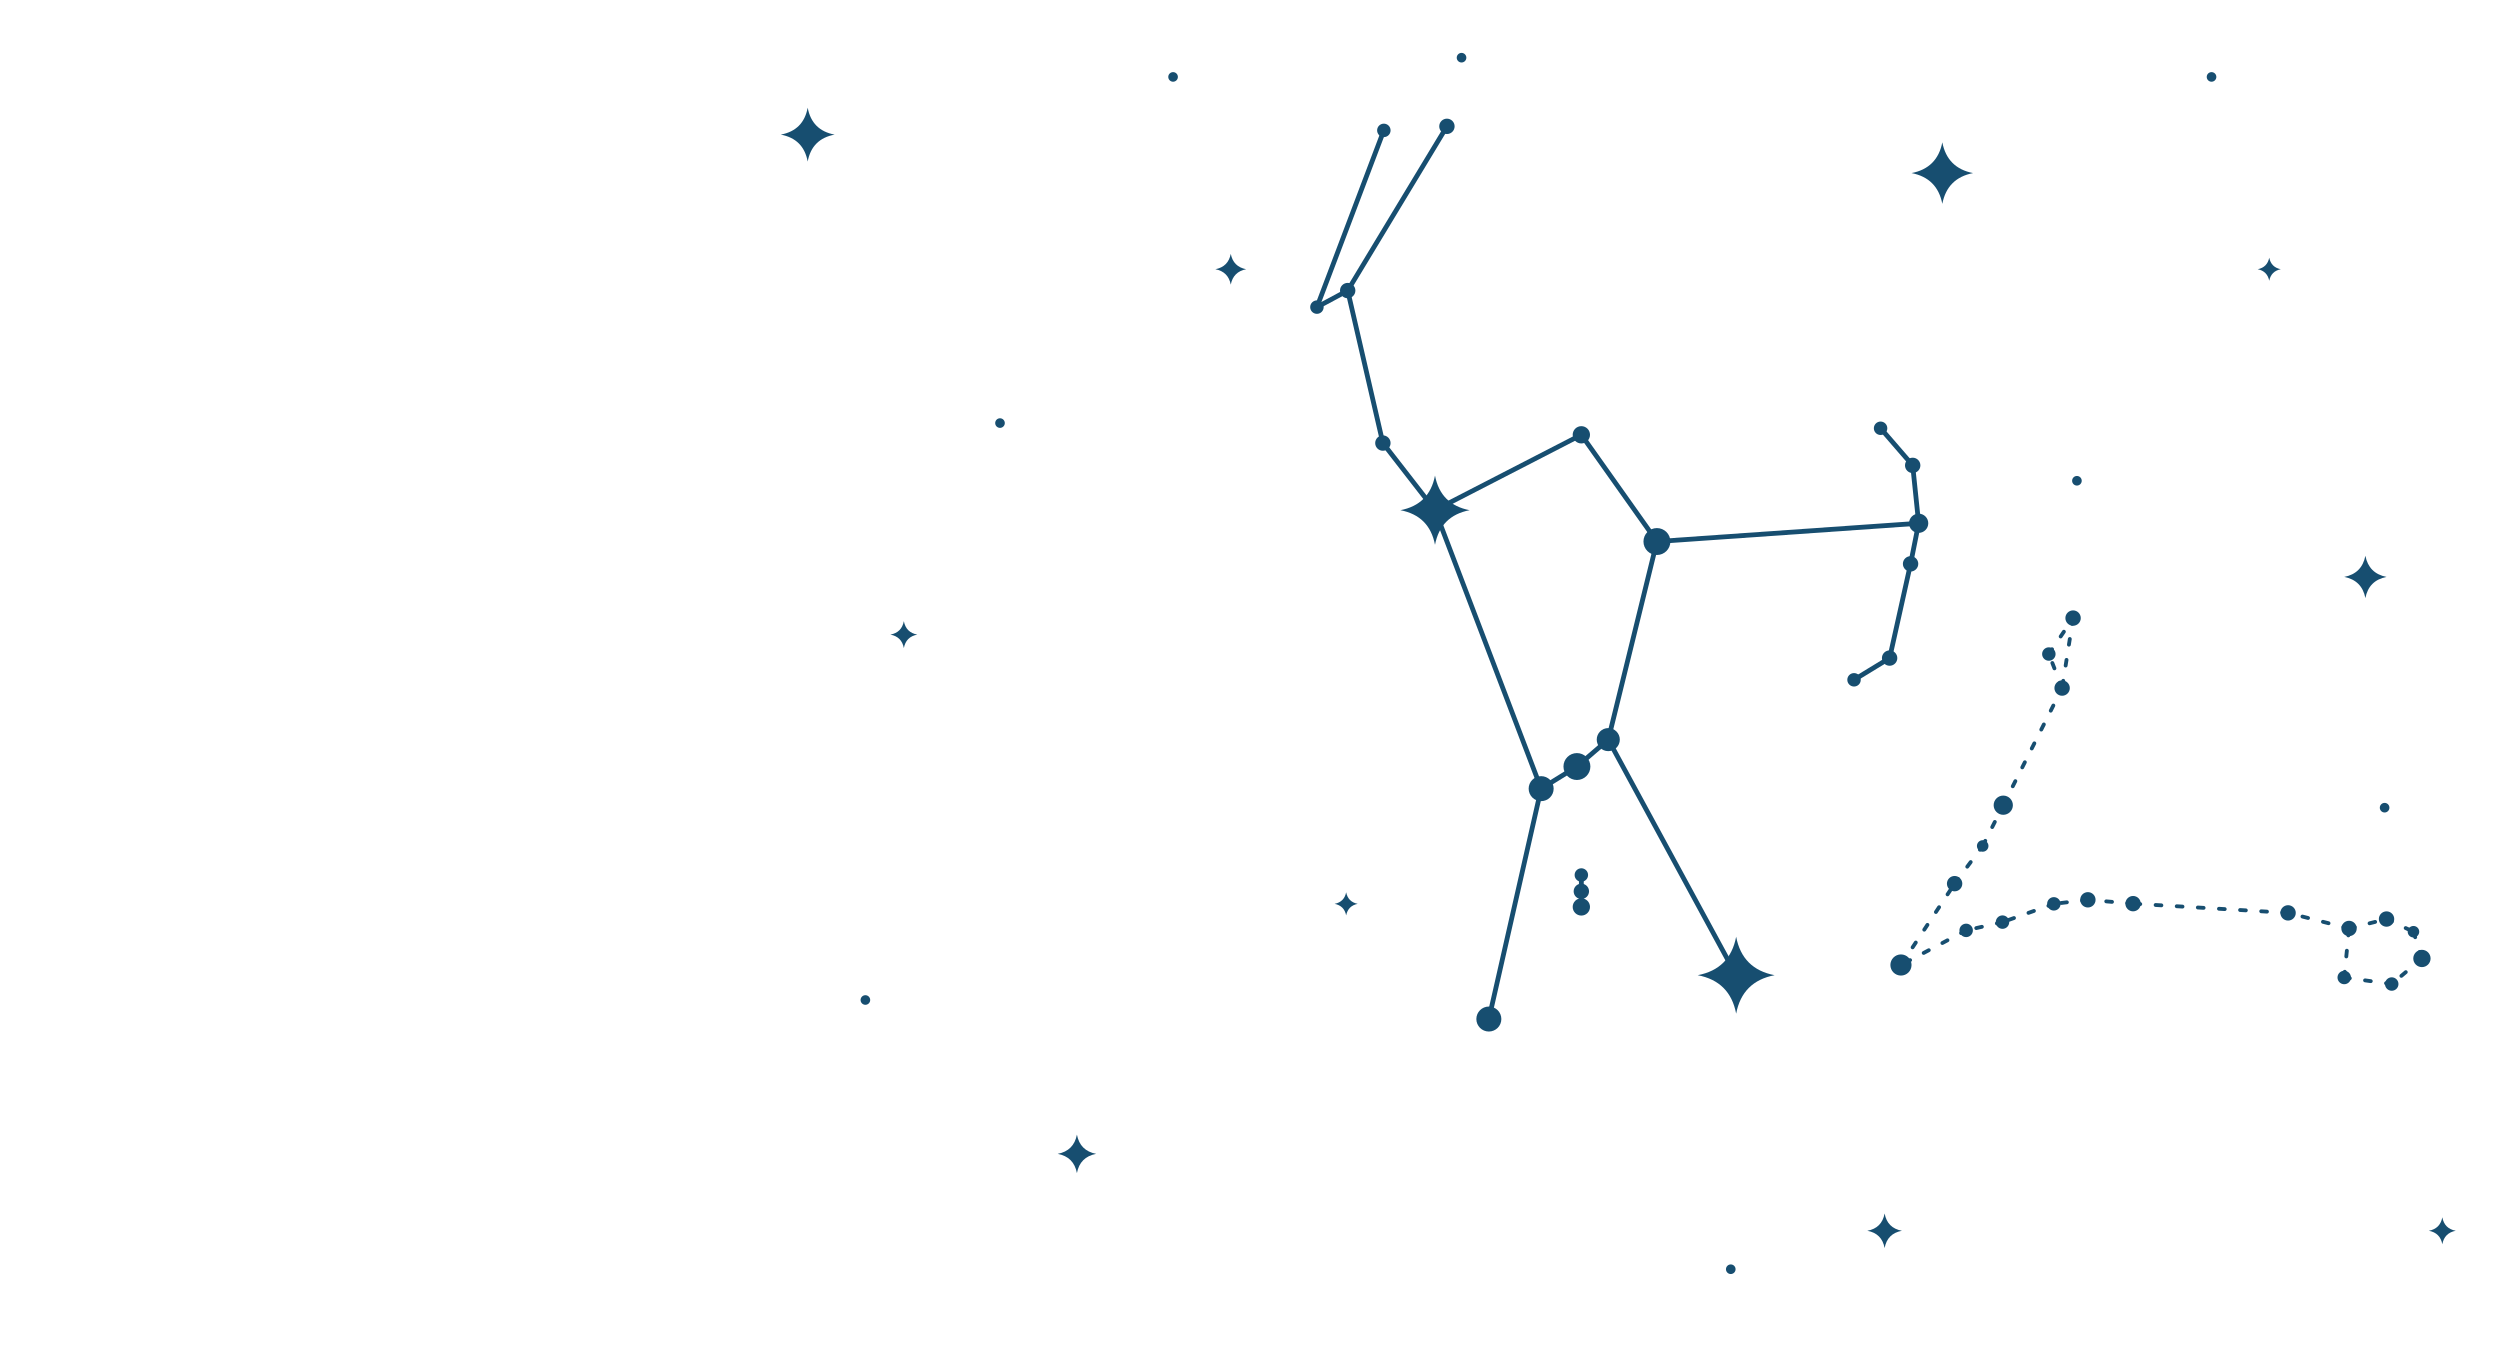
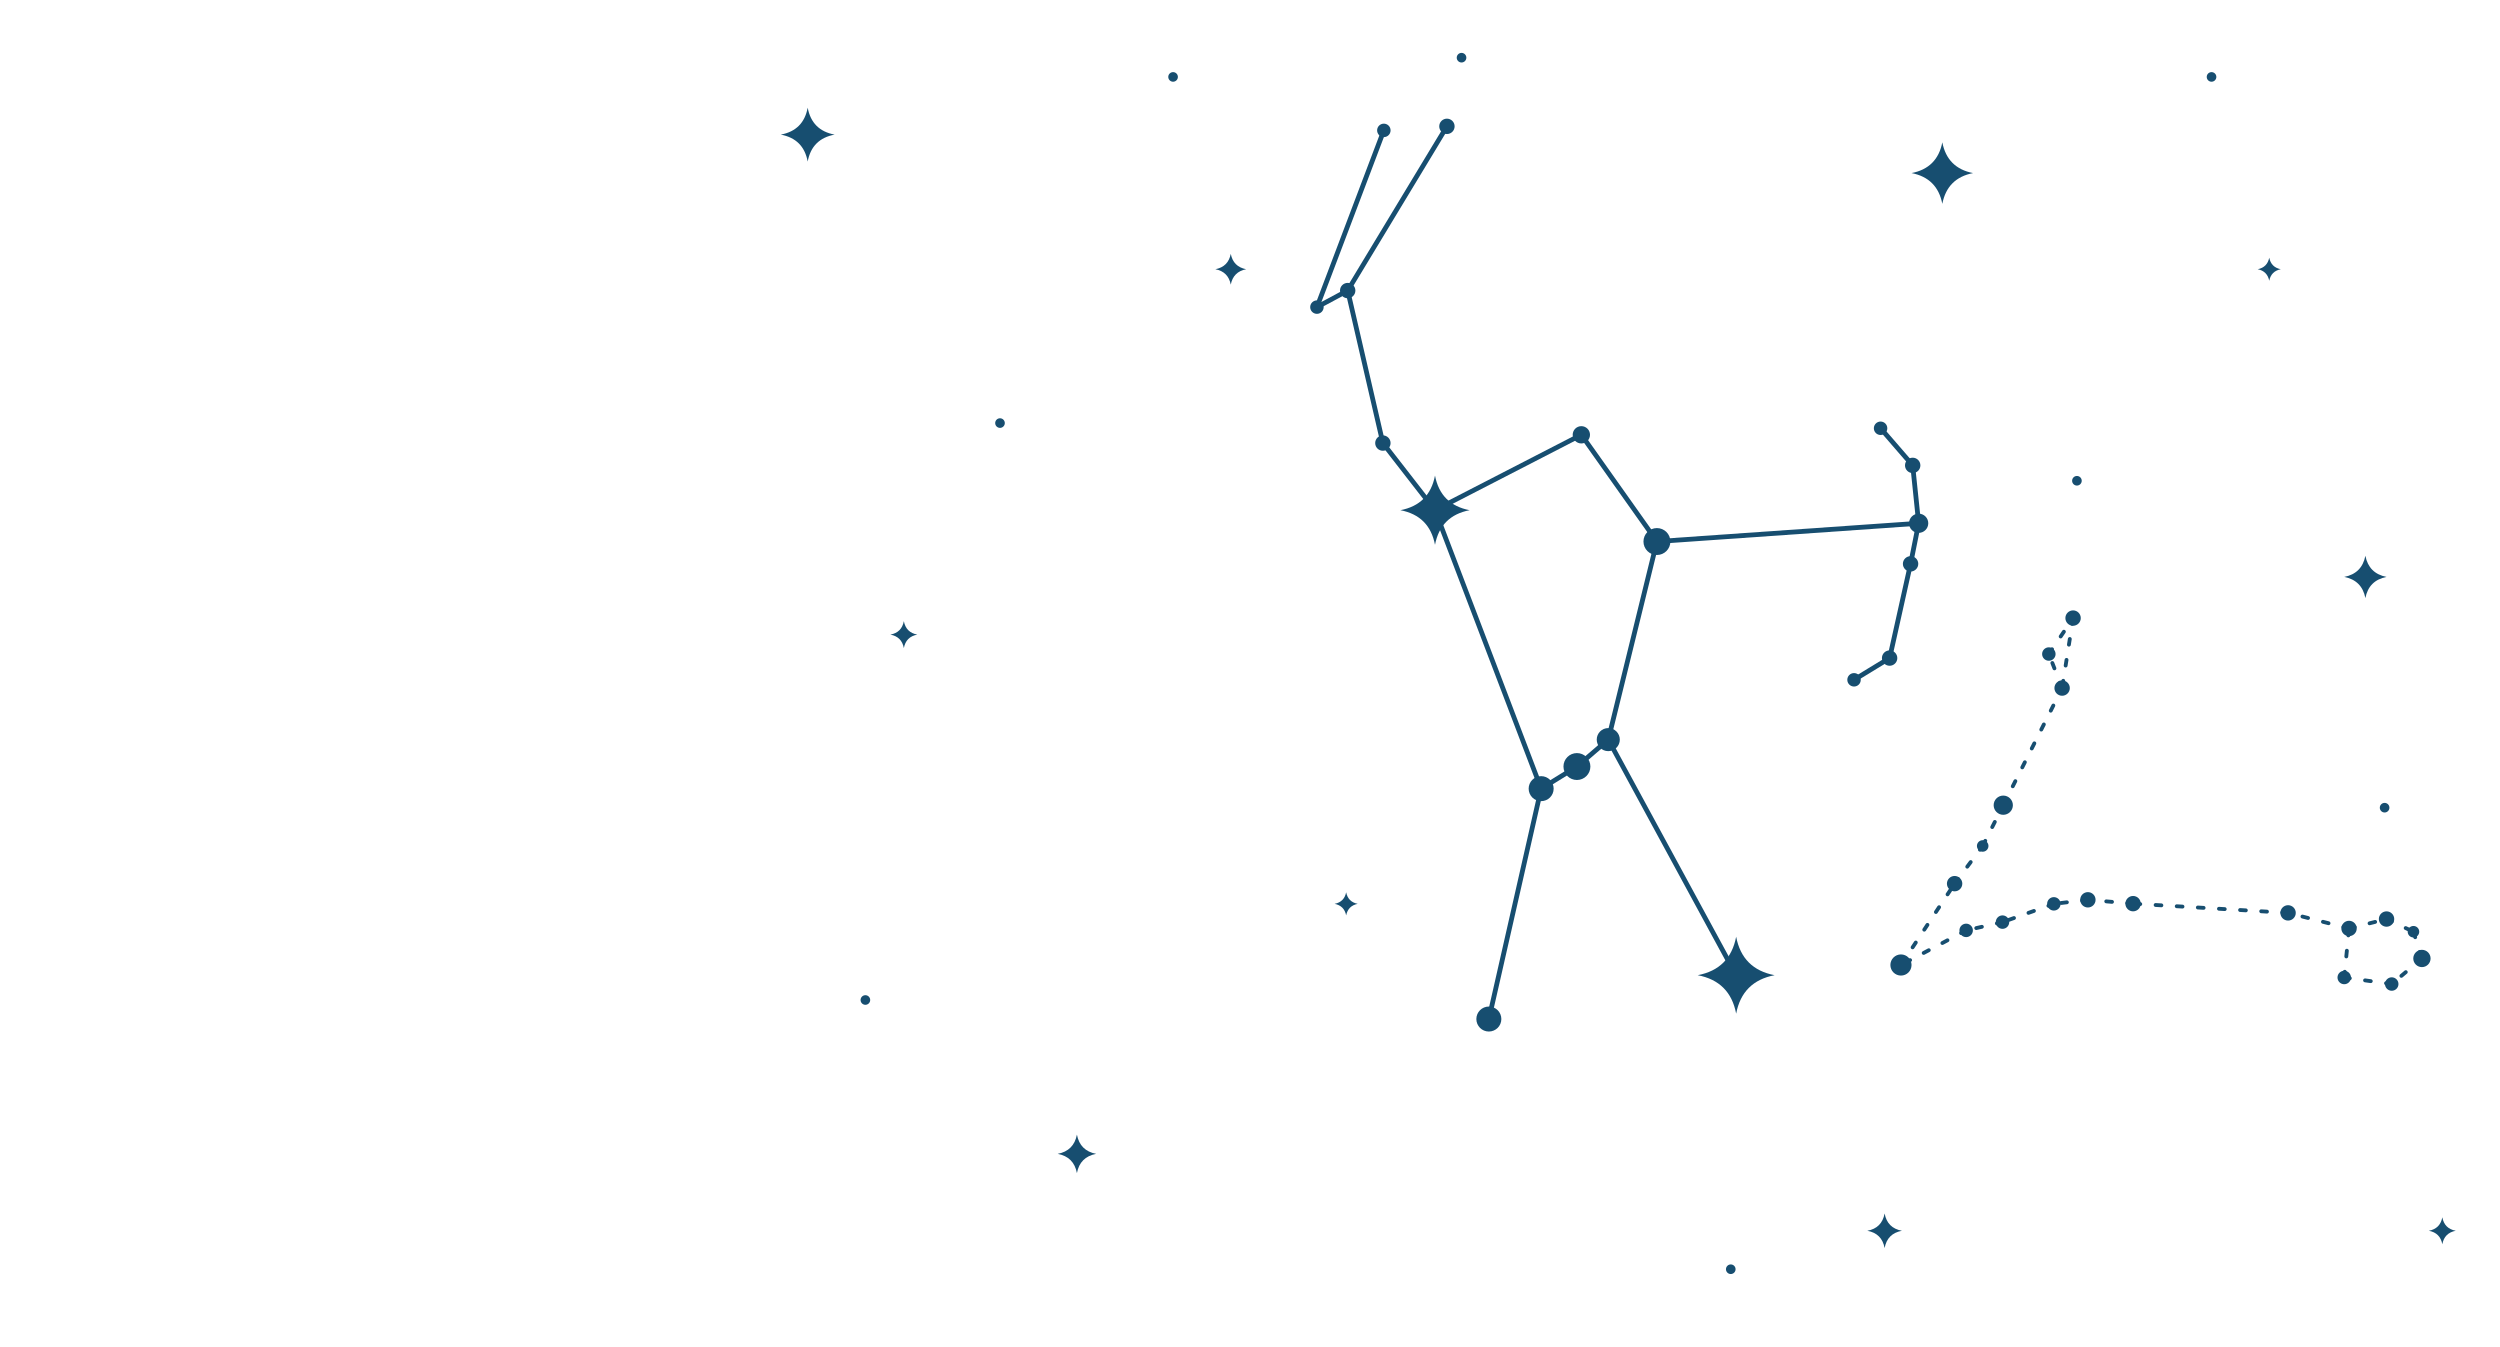
<svg xmlns="http://www.w3.org/2000/svg" viewBox="0 0 1300 700">
  <g fill="none" stroke="#174e70" stroke-width="2.5" stroke-linecap="round">
    <path d="M822.3 226.1L746.2 265.3" />
    <path d="M822.3 226.1L861.6 281.6" />
    <path d="M746.2 265.3L801.4 410.1" />
    <path d="M861.6 281.6L836.3 384.6" />
    <path d="M801.4 410.1L820.0 398.6" />
    <path d="M820.0 398.6L836.3 384.6" />
    <path d="M801.4 410.1L774.2 529.9" />
    <path d="M836.3 384.6L902.8 507.1" />
-     <path d="M822.3 455.0L822.3 463.5" />
-     <path d="M822.3 463.5L822.3 471.6" />
    <path d="M746.2 265.3L719.1 230.4" />
    <path d="M719.1 230.4L700.8 151.1" />
    <path d="M700.8 151.1L752.4 65.7" />
    <path d="M700.8 151.1L684.8 159.7" />
    <path d="M684.8 159.7L719.6 67.8" />
    <path d="M861.6 281.6L997.7 272.1" />
    <path d="M977.9 222.7L994.6 242.0" />
    <path d="M994.6 242.0L997.7 272.1" />
    <path d="M997.7 272.1L993.5 293.2" />
    <path d="M993.5 293.2L982.6 342.2" />
    <path d="M982.6 342.2L964.1 353.5" />
  </g>
  <g fill="none" stroke="#174e70" stroke-width="2" stroke-dasharray="3 8" stroke-linecap="round">
    <path d="M1259.4 498.4L1243.7 511.7" />
    <path d="M1243.7 511.7L1219.0 508.3" />
    <path d="M1219.0 508.3L1221.5 482.8" />
    <path d="M1221.5 482.8L1241.0 477.9" />
    <path d="M1241.0 477.9L1255.0 484.5" />
    <path d="M1255.0 484.5L1259.4 498.4" />
    <path d="M1221.5 482.8L1189.8 474.7" />
    <path d="M1189.8 474.7L1109.2 469.9" />
    <path d="M1109.2 469.9L1085.7 467.9" />
    <path d="M1085.7 467.9L1068.0 470.0" />
    <path d="M1068.0 470.0L1041.3 479.5" />
    <path d="M1041.3 479.5L1022.4 483.8" />
    <path d="M1022.4 483.8L988.5 501.8" />
    <path d="M988.5 501.8L1016.4 459.5" />
    <path d="M1016.4 459.5L1031.0 439.9" />
    <path d="M1031.0 439.9L1041.7 418.7" />
    <path d="M1041.7 418.7L1072.3 357.8" />
    <path d="M1072.3 357.8L1065.4 340.1" />
    <path d="M1065.4 340.1L1078.0 321.4" />
    <path d="M1078.0 321.4L1072.3 357.8" />
  </g>
  <path d="M746.2 247.3Q749.1 262.4 764.2 265.3Q749.1 268.2 746.2 283.3Q743.3 268.2 728.2 265.3Q743.3 262.4 746.2 247.3Z" fill="#174e70" />
  <circle cx="861.6" cy="281.6" r="7" fill="#174e70" />
  <circle cx="822.3" cy="226.1" r="4.5" fill="#174e70" />
  <circle cx="801.4" cy="410.1" r="6.5" fill="#174e70" />
  <circle cx="820.0" cy="398.6" r="7" fill="#174e70" />
  <circle cx="836.3" cy="384.6" r="6" fill="#174e70" />
  <circle cx="774.2" cy="529.9" r="6.5" fill="#174e70" />
  <path d="M902.8 487.1Q906.0 503.9 922.8 507.1Q906.0 510.3 902.8 527.1Q899.6 510.3 882.8 507.1Q899.6 503.9 902.8 487.1Z" fill="#174e70" />
-   <circle cx="822.3" cy="455.0" r="3.5" fill="#174e70" />
-   <circle cx="822.3" cy="463.5" r="4" fill="#174e70" />
-   <circle cx="822.3" cy="471.6" r="4.5" fill="#174e70" />
  <circle cx="719.1" cy="230.4" r="4" fill="#174e70" />
  <circle cx="700.8" cy="151.1" r="4" fill="#174e70" />
  <circle cx="684.8" cy="159.7" r="3.5" fill="#174e70" />
  <circle cx="752.4" cy="65.7" r="4" fill="#174e70" />
  <circle cx="719.6" cy="67.8" r="3.5" fill="#174e70" />
  <circle cx="977.9" cy="222.7" r="3.5" fill="#174e70" />
  <circle cx="994.6" cy="242.0" r="4" fill="#174e70" />
  <circle cx="997.7" cy="272.1" r="5" fill="#174e70" />
  <circle cx="993.5" cy="293.2" r="4" fill="#174e70" />
  <circle cx="982.6" cy="342.2" r="4" fill="#174e70" />
  <circle cx="964.1" cy="353.5" r="3.5" fill="#174e70" />
  <circle cx="1259.4" cy="498.4" r="4.5" fill="#174e70" />
  <circle cx="1243.7" cy="511.7" r="3.5" fill="#174e70" />
  <circle cx="1219.0" cy="508.3" r="3.5" fill="#174e70" />
  <circle cx="1221.5" cy="482.8" r="4" fill="#174e70" />
  <circle cx="1241.0" cy="477.9" r="4" fill="#174e70" />
  <circle cx="1255.0" cy="484.5" r="3" fill="#174e70" />
  <circle cx="1189.8" cy="474.7" r="4" fill="#174e70" />
  <circle cx="1109.2" cy="469.9" r="4" fill="#174e70" />
  <circle cx="1085.7" cy="467.9" r="4" fill="#174e70" />
  <circle cx="1068.0" cy="470.0" r="3.5" fill="#174e70" />
  <circle cx="1041.3" cy="479.5" r="3.5" fill="#174e70" />
  <circle cx="1022.4" cy="483.8" r="3.5" fill="#174e70" />
  <circle cx="988.5" cy="501.8" r="5.5" fill="#174e70" />
  <circle cx="1016.4" cy="459.5" r="4" fill="#174e70" />
  <circle cx="1031.0" cy="439.9" r="3" fill="#174e70" />
  <circle cx="1041.7" cy="418.7" r="5" fill="#174e70" />
  <circle cx="1072.3" cy="357.8" r="4" fill="#174e70" />
  <circle cx="1065.4" cy="340.1" r="3.5" fill="#174e70" />
  <circle cx="1078.0" cy="321.4" r="4" fill="#174e70" />
  <path d="M420.0 56.0Q422.2 67.8 434.0 70.0Q422.2 72.2 420.0 84.0Q417.8 72.2 406.0 70.0Q417.8 67.8 420.0 56.0Z" fill="#174e70" />
  <path d="M560.0 590.0Q561.6 598.4 570.0 600.0Q561.6 601.6 560.0 610.0Q558.4 601.6 550.0 600.0Q558.4 598.4 560.0 590.0Z" fill="#174e70" />
  <path d="M640.0 132.0Q641.3 138.7 648.0 140.0Q641.3 141.3 640.0 148.0Q638.7 141.3 632.0 140.0Q638.7 138.7 640.0 132.0Z" fill="#174e70" />
  <path d="M1010.0 74.0Q1012.6 87.4 1026.0 90.0Q1012.6 92.6 1010.0 106.0Q1007.4 92.6 994.0 90.0Q1007.4 87.4 1010.0 74.0Z" fill="#174e70" />
  <path d="M1230.0 289.0Q1231.8 298.2 1241.0 300.0Q1231.8 301.8 1230.0 311.0Q1228.2 301.8 1219.0 300.0Q1228.2 298.2 1230.0 289.0Z" fill="#174e70" />
  <path d="M470.0 323.0Q471.1 328.9 477.0 330.0Q471.1 331.1 470.0 337.0Q468.9 331.1 463.0 330.0Q468.9 328.9 470.0 323.0Z" fill="#174e70" />
  <path d="M1180.0 134.0Q1181.0 139.0 1186.0 140.0Q1181.0 141.0 1180.0 146.0Q1179.0 141.0 1174.0 140.0Q1179.0 139.0 1180.0 134.0Z" fill="#174e70" />
  <path d="M980.0 631.0Q981.4 638.6 989.0 640.0Q981.4 641.4 980.0 649.0Q978.6 641.4 971.0 640.0Q978.6 638.6 980.0 631.0Z" fill="#174e70" />
  <path d="M700.0 464.0Q701.0 469.0 706.0 470.0Q701.0 471.0 700.0 476.0Q699.0 471.0 694.0 470.0Q699.0 469.0 700.0 464.0Z" fill="#174e70" />
  <path d="M1270.0 633.0Q1271.1 638.9 1277.0 640.0Q1271.1 641.1 1270.0 647.0Q1268.9 641.1 1263.0 640.0Q1268.9 638.9 1270.0 633.0Z" fill="#174e70" />
  <circle cx="520.0" cy="220.0" r="2.5" fill="#174e70" />
  <circle cx="610.0" cy="40.0" r="2.5" fill="#174e70" />
  <circle cx="1080.0" cy="250.0" r="2.5" fill="#174e70" />
  <circle cx="1150.0" cy="40.0" r="2.5" fill="#174e70" />
  <circle cx="900.0" cy="660.0" r="2.5" fill="#174e70" />
  <circle cx="760.0" cy="30.0" r="2.5" fill="#174e70" />
  <circle cx="1240.0" cy="420.0" r="2.5" fill="#174e70" />
  <circle cx="450.0" cy="520.0" r="2.5" fill="#174e70" />
</svg>
